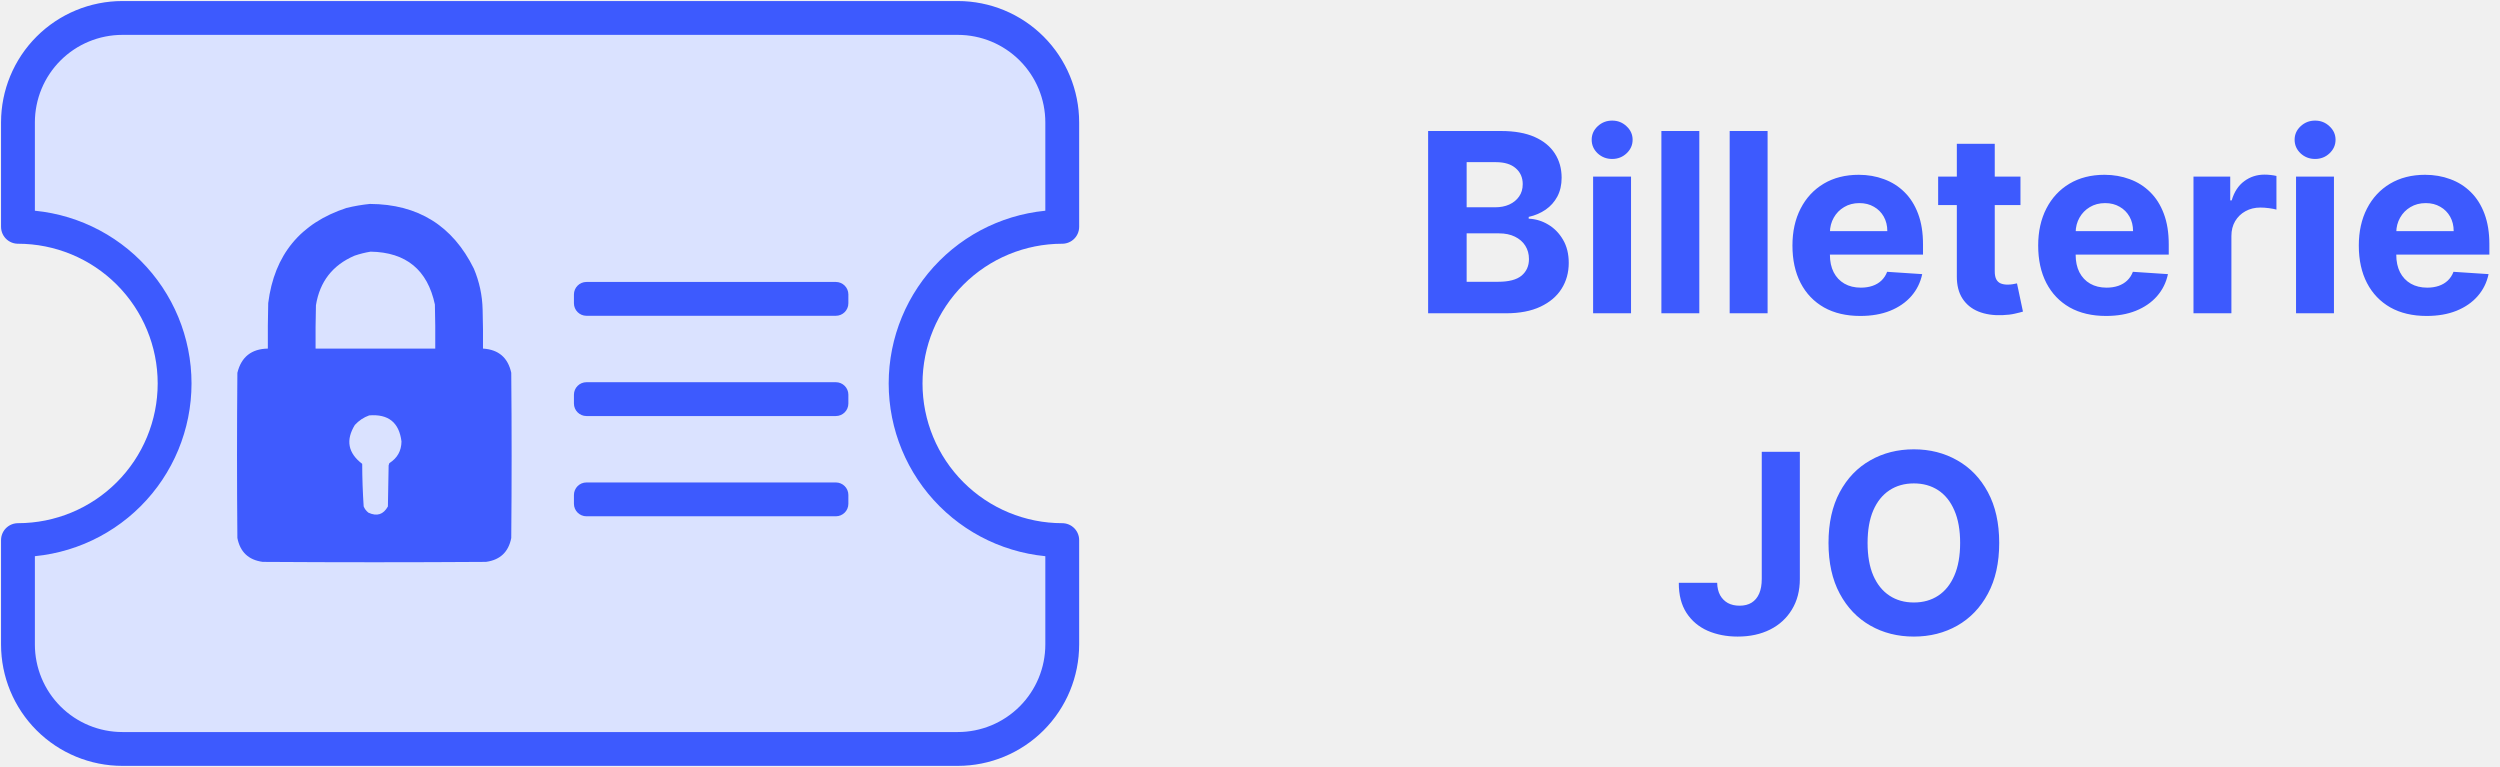
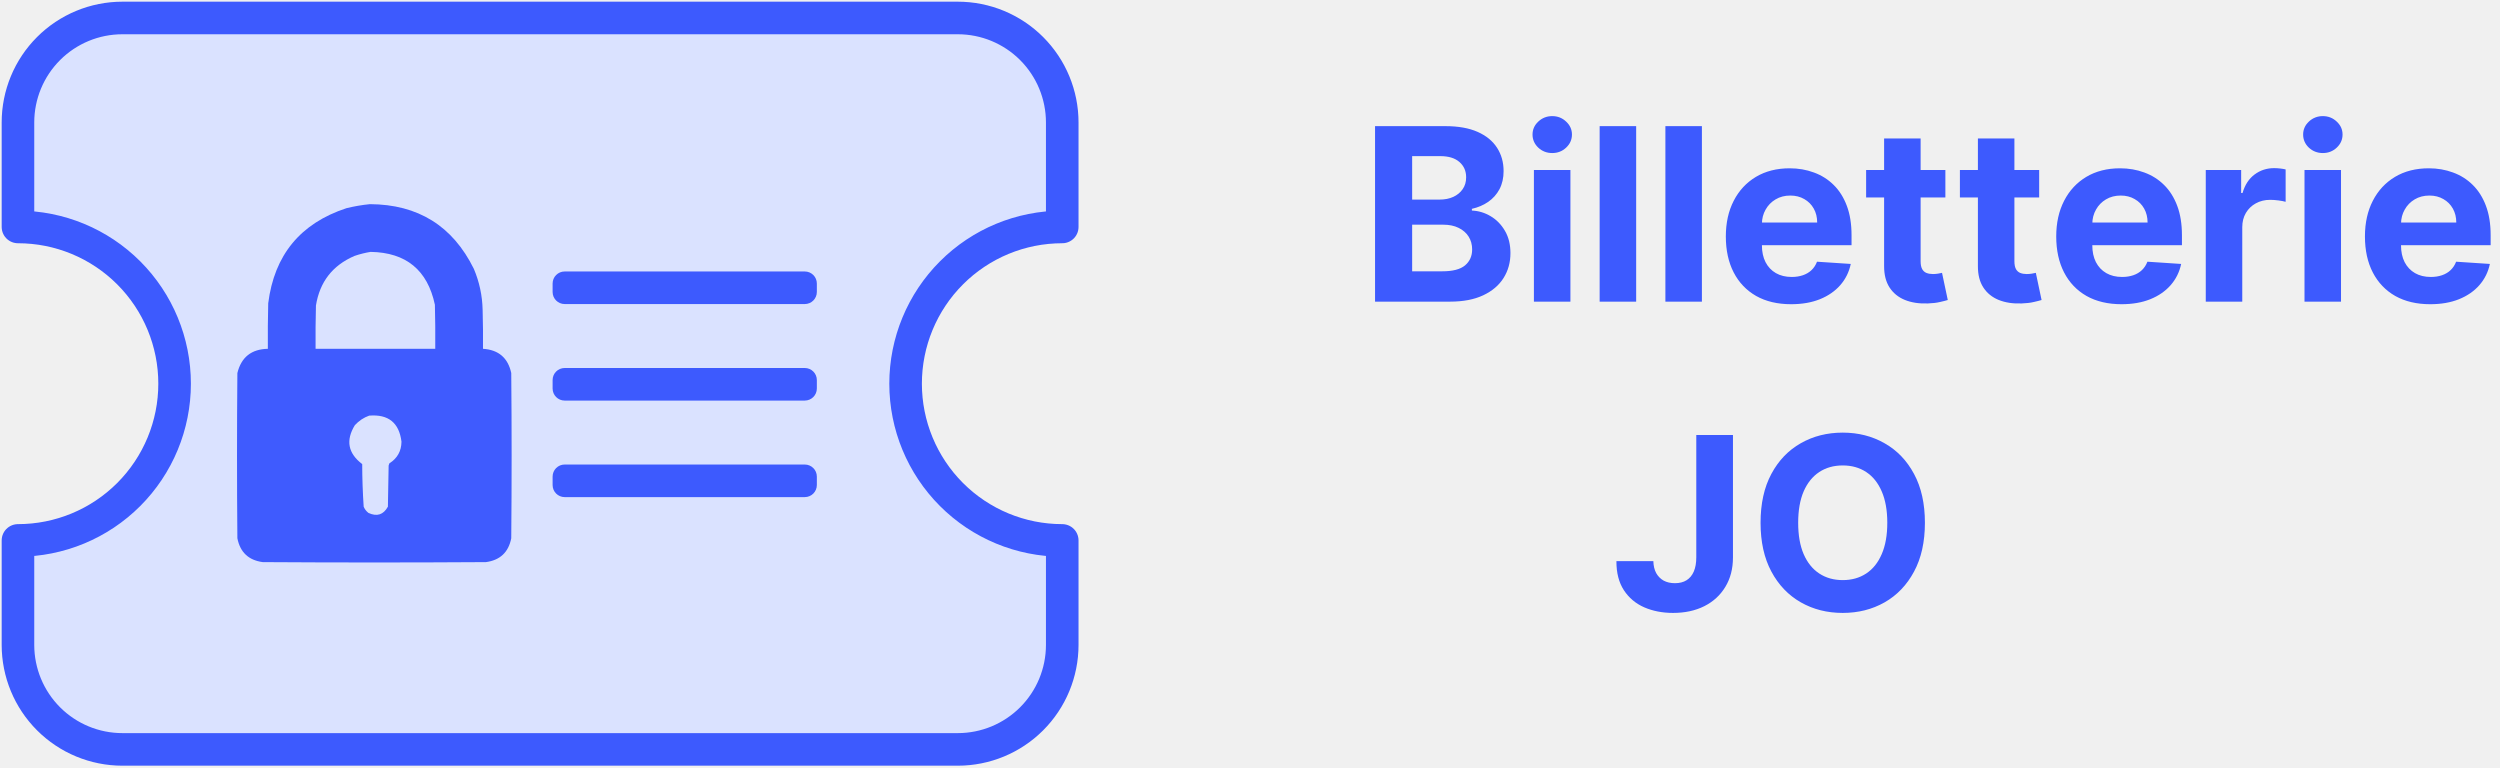
- <svg xmlns="http://www.w3.org/2000/svg" width="1995" height="612" viewBox="0 0 1995 612" fill="none">
-   <g clip-path="url(#clip0_1204_41)">
-     <path d="M14.334 181C47.486 181 79.28 194.17 102.722 217.612C126.164 241.054 139.334 272.848 139.334 306C139.334 339.152 126.164 370.946 102.722 394.388C79.28 417.83 47.486 431 14.334 431V514.333C14.334 536.434 23.113 557.63 38.741 573.258C54.369 588.887 75.566 597.666 97.667 597.666H764.334C786.436 597.666 807.632 588.887 823.26 573.258C838.888 557.63 847.668 536.434 847.668 514.333V431C814.516 431 782.722 417.83 759.279 394.388C735.837 370.946 722.668 339.152 722.668 306C722.668 272.848 735.837 241.054 759.279 217.612C782.722 194.17 814.516 181 847.668 181V97.667C847.668 75.565 838.888 54.369 823.26 38.741C807.632 23.113 786.436 14.334 764.334 14.334H97.667C75.566 14.334 54.369 23.113 38.741 38.741C23.113 54.369 14.334 75.565 14.334 97.667V181Z" fill="#DAE2FF" stroke="#3D5AFE" stroke-width="27" stroke-linecap="round" stroke-linejoin="round" />
-     <path opacity="0.989" fill-rule="evenodd" clip-rule="evenodd" d="M295.191 162.738C333.574 162.923 361.211 180.11 378.102 214.301C382.542 224.786 384.886 235.723 385.133 247.113C385.426 257.463 385.524 267.814 385.426 278.168C397.842 278.95 405.361 285.395 407.984 297.504C408.375 341.449 408.375 385.395 407.984 429.34C405.795 440.513 399.057 446.861 387.77 448.383C328.395 448.774 269.019 448.774 209.645 448.383C198.357 446.861 191.619 440.513 189.43 429.34C189.039 385.395 189.039 341.449 189.43 297.504C192.527 284.86 200.633 278.415 213.746 278.168C213.648 266.057 213.746 253.948 214.039 241.84C218.87 203.35 239.67 178.057 276.441 165.961C282.7 164.43 288.95 163.356 295.191 162.738ZM295.777 200.824C324.08 201.297 341.17 215.36 347.047 243.012C347.34 254.729 347.438 266.447 347.34 278.168C315.504 278.168 283.668 278.168 251.832 278.168C251.734 266.643 251.832 255.12 252.125 243.598C255.144 224.759 265.398 211.575 282.887 204.047C287.171 202.585 291.468 201.511 295.777 200.824ZM294.605 331.488C309.933 330.248 318.527 337.181 320.387 352.289C320.294 359.8 317.071 365.561 310.719 369.574C310.524 370.16 310.328 370.746 310.133 371.332C309.938 382.27 309.742 393.207 309.547 404.145C305.969 410.61 300.793 412.27 294.02 409.125C292.301 407.798 291.031 406.138 290.211 404.145C289.459 392.846 289.068 381.519 289.039 370.16C277.698 361.543 275.745 351.192 283.18 339.105C286.412 335.593 290.22 333.054 294.605 331.488Z" fill="#3D5AFE" />
-     <rect x="458" y="225" width="219" height="27" rx="10" fill="#3D5AFE" />
-     <rect x="458" y="385" width="219" height="27" rx="10" fill="#3D5AFE" />
-     <rect x="458" y="305" width="219" height="27" rx="10" fill="#3D5AFE" />
-     <path d="M1139.64 250V104.545H1197.88C1208.58 104.545 1217.51 106.132 1224.66 109.304C1231.81 112.476 1237.18 116.88 1240.78 122.514C1244.38 128.101 1246.18 134.541 1246.18 141.832C1246.18 147.514 1245.04 152.509 1242.77 156.818C1240.49 161.08 1237.37 164.583 1233.39 167.33C1229.46 170.028 1224.96 171.946 1219.9 173.082V174.503C1225.44 174.74 1230.62 176.302 1235.45 179.19C1240.33 182.079 1244.28 186.127 1247.31 191.335C1250.34 196.496 1251.86 202.652 1251.86 209.801C1251.86 217.519 1249.94 224.408 1246.11 230.469C1242.32 236.482 1236.71 241.241 1229.27 244.744C1221.84 248.248 1212.68 250 1201.79 250H1139.64ZM1170.39 224.858H1195.47C1204.04 224.858 1210.29 223.224 1214.22 219.957C1218.15 216.643 1220.11 212.24 1220.11 206.747C1220.11 202.723 1219.14 199.171 1217.2 196.094C1215.26 193.016 1212.49 190.601 1208.89 188.849C1205.34 187.098 1201.1 186.222 1196.18 186.222H1170.39V224.858ZM1170.39 165.412H1193.19C1197.41 165.412 1201.15 164.678 1204.41 163.21C1207.73 161.695 1210.33 159.564 1212.23 156.818C1214.17 154.072 1215.14 150.781 1215.14 146.946C1215.14 141.69 1213.27 137.453 1209.53 134.233C1205.84 131.013 1200.58 129.403 1193.76 129.403H1170.39V165.412ZM1271.3 250V140.909H1301.56V250H1271.3ZM1286.5 126.847C1282 126.847 1278.14 125.355 1274.92 122.372C1271.75 119.342 1270.16 115.72 1270.16 111.506C1270.16 107.339 1271.75 103.764 1274.92 100.781C1278.14 97.751 1282 96.236 1286.5 96.236C1291 96.236 1294.83 97.751 1298 100.781C1301.22 103.764 1302.83 107.339 1302.83 111.506C1302.83 115.72 1301.22 119.342 1298 122.372C1294.83 125.355 1291 126.847 1286.5 126.847ZM1356.05 104.545V250H1325.79V104.545H1356.05ZM1410.54 104.545V250H1380.28V104.545H1410.54ZM1484.49 252.131C1473.27 252.131 1463.61 249.858 1455.52 245.312C1447.47 240.72 1441.26 234.233 1436.91 225.852C1432.55 217.424 1430.37 207.457 1430.37 195.952C1430.37 184.73 1432.55 174.882 1436.91 166.406C1441.26 157.931 1447.4 151.326 1455.3 146.591C1463.26 141.856 1472.58 139.489 1483.29 139.489C1490.48 139.489 1497.18 140.649 1503.38 142.969C1509.63 145.241 1515.08 148.674 1519.72 153.267C1524.41 157.86 1528.05 163.636 1530.66 170.597C1533.26 177.509 1534.56 185.606 1534.56 194.886V203.196H1442.45V184.446H1506.08C1506.08 180.09 1505.14 176.231 1503.24 172.869C1501.35 169.508 1498.72 166.88 1495.36 164.986C1492.04 163.045 1488.19 162.074 1483.78 162.074C1479.19 162.074 1475.12 163.139 1471.57 165.27C1468.06 167.353 1465.32 170.17 1463.33 173.722C1461.34 177.225 1460.32 181.132 1460.27 185.44V203.267C1460.27 208.665 1461.27 213.329 1463.26 217.259C1465.29 221.188 1468.16 224.219 1471.85 226.349C1475.54 228.48 1479.92 229.545 1484.99 229.545C1488.35 229.545 1491.43 229.072 1494.22 228.125C1497.02 227.178 1499.41 225.758 1501.4 223.864C1503.38 221.97 1504.9 219.65 1505.94 216.903L1533.92 218.75C1532.5 225.473 1529.59 231.345 1525.19 236.364C1520.83 241.335 1515.2 245.218 1508.29 248.011C1501.42 250.758 1493.49 252.131 1484.49 252.131ZM1612.33 140.909V163.636H1546.64V140.909H1612.33ZM1561.55 114.773H1591.81V216.477C1591.81 219.271 1592.23 221.449 1593.09 223.011C1593.94 224.527 1595.12 225.592 1596.64 226.207C1598.2 226.823 1600 227.131 1602.04 227.131C1603.46 227.131 1604.88 227.012 1606.3 226.776C1607.72 226.491 1608.81 226.278 1609.56 226.136L1614.32 248.651C1612.81 249.124 1610.68 249.669 1607.93 250.284C1605.18 250.947 1601.85 251.349 1597.92 251.491C1590.62 251.776 1584.23 250.805 1578.74 248.58C1573.29 246.354 1569.06 242.898 1566.03 238.21C1563 233.523 1561.51 227.604 1561.55 220.455V114.773ZM1680.59 252.131C1669.37 252.131 1659.71 249.858 1651.61 245.312C1643.56 240.72 1637.36 234.233 1633 225.852C1628.65 217.424 1626.47 207.457 1626.47 195.952C1626.47 184.73 1628.65 174.882 1633 166.406C1637.36 157.931 1643.49 151.326 1651.4 146.591C1659.35 141.856 1668.68 139.489 1679.38 139.489C1686.58 139.489 1693.28 140.649 1699.48 142.969C1705.73 145.241 1711.17 148.674 1715.81 153.267C1720.5 157.86 1724.15 163.636 1726.75 170.597C1729.36 177.509 1730.66 185.606 1730.66 194.886V203.196H1638.54V184.446H1702.18C1702.18 180.09 1701.23 176.231 1699.34 172.869C1697.44 169.508 1694.81 166.88 1691.45 164.986C1688.14 163.045 1684.28 162.074 1679.88 162.074C1675.28 162.074 1671.21 163.139 1667.66 165.27C1664.16 167.353 1661.41 170.17 1659.42 173.722C1657.43 177.225 1656.42 181.132 1656.37 185.44V203.267C1656.37 208.665 1657.36 213.329 1659.35 217.259C1661.39 221.188 1664.25 224.219 1667.94 226.349C1671.64 228.48 1676.02 229.545 1681.08 229.545C1684.45 229.545 1687.52 229.072 1690.32 228.125C1693.11 227.178 1695.5 225.758 1697.49 223.864C1699.48 221.97 1700.99 219.65 1702.04 216.903L1730.02 218.75C1728.6 225.473 1725.69 231.345 1721.28 236.364C1716.93 241.335 1711.29 245.218 1704.38 248.011C1697.51 250.758 1689.58 252.131 1680.59 252.131ZM1750.4 250V140.909H1779.73V159.943H1780.87C1782.86 153.172 1786.2 148.059 1790.88 144.602C1795.57 141.098 1800.97 139.347 1807.08 139.347C1808.59 139.347 1810.23 139.441 1811.98 139.631C1813.73 139.82 1815.27 140.08 1816.6 140.412V167.259C1815.17 166.832 1813.21 166.454 1810.7 166.122C1808.19 165.791 1805.89 165.625 1803.81 165.625C1799.36 165.625 1795.38 166.596 1791.88 168.537C1788.42 170.431 1785.68 173.082 1783.64 176.491C1781.65 179.901 1780.66 183.83 1780.66 188.281V250H1750.4ZM1832.24 250V140.909H1862.49V250H1832.24ZM1847.44 126.847C1842.94 126.847 1839.08 125.355 1835.86 122.372C1832.69 119.342 1831.1 115.72 1831.1 111.506C1831.1 107.339 1832.69 103.764 1835.86 100.781C1839.08 97.751 1842.94 96.236 1847.44 96.236C1851.93 96.236 1855.77 97.751 1858.94 100.781C1862.16 103.764 1863.77 107.339 1863.77 111.506C1863.77 115.72 1862.16 119.342 1858.94 122.372C1855.77 125.355 1851.93 126.847 1847.44 126.847ZM1936.45 252.131C1925.22 252.131 1915.57 249.858 1907.47 245.312C1899.42 240.72 1893.22 234.233 1888.86 225.852C1884.5 217.424 1882.33 207.457 1882.33 195.952C1882.33 184.73 1884.5 174.882 1888.86 166.406C1893.22 157.931 1899.35 151.326 1907.26 146.591C1915.21 141.856 1924.54 139.489 1935.24 139.489C1942.44 139.489 1949.14 140.649 1955.34 142.969C1961.59 145.241 1967.03 148.674 1971.67 153.267C1976.36 157.86 1980.01 163.636 1982.61 170.597C1985.21 177.509 1986.52 185.606 1986.52 194.886V203.196H1894.4V184.446H1958.04C1958.04 180.09 1957.09 176.231 1955.2 172.869C1953.3 169.508 1950.67 166.88 1947.31 164.986C1944 163.045 1940.14 162.074 1935.74 162.074C1931.14 162.074 1927.07 163.139 1923.52 165.27C1920.02 167.353 1917.27 170.17 1915.28 173.722C1913.29 177.225 1912.27 181.132 1912.23 185.44V203.267C1912.23 208.665 1913.22 213.329 1915.21 217.259C1917.25 221.188 1920.11 224.219 1923.8 226.349C1927.5 228.48 1931.88 229.545 1936.94 229.545C1940.3 229.545 1943.38 229.072 1946.18 228.125C1948.97 227.178 1951.36 225.758 1953.35 223.864C1955.34 221.97 1956.85 219.65 1957.89 216.903L1985.88 218.75C1984.46 225.473 1981.55 231.345 1977.14 236.364C1972.79 241.335 1967.15 245.218 1960.24 248.011C1953.37 250.758 1945.44 252.131 1936.45 252.131Z" fill="#3D5AFE" />
-     <path d="M1405.88 360.545H1436.28V461.966C1436.28 471.341 1434.17 479.485 1429.96 486.398C1425.79 493.311 1419.99 498.637 1412.56 502.378C1405.12 506.118 1396.48 507.989 1386.63 507.989C1377.87 507.989 1369.92 506.45 1362.77 503.372C1355.67 500.247 1350.03 495.512 1345.87 489.168C1341.7 482.776 1339.64 474.75 1339.69 465.091H1370.3C1370.39 468.926 1371.17 472.217 1372.64 474.963C1374.16 477.662 1376.22 479.745 1378.82 481.213C1381.47 482.634 1384.6 483.344 1388.2 483.344C1391.98 483.344 1395.18 482.539 1397.78 480.929C1400.44 479.272 1402.45 476.857 1403.82 473.685C1405.19 470.512 1405.88 466.606 1405.88 461.966V360.545ZM1595.37 433.273C1595.37 449.134 1592.36 462.629 1586.35 473.756C1580.38 484.883 1572.24 493.382 1561.92 499.253C1551.64 505.077 1540.09 507.989 1527.26 507.989C1514.33 507.989 1502.73 505.053 1492.46 499.182C1482.18 493.311 1474.06 484.812 1468.1 473.685C1462.13 462.558 1459.15 449.087 1459.15 433.273C1459.15 417.411 1462.13 403.917 1468.1 392.79C1474.06 381.663 1482.18 373.187 1492.46 367.364C1502.73 361.492 1514.33 358.557 1527.26 358.557C1540.09 358.557 1551.64 361.492 1561.92 367.364C1572.24 373.187 1580.38 381.663 1586.35 392.79C1592.36 403.917 1595.37 417.411 1595.37 433.273ZM1564.19 433.273C1564.19 422.998 1562.65 414.333 1559.57 407.278C1556.54 400.223 1552.26 394.873 1546.72 391.227C1541.18 387.581 1534.69 385.759 1527.26 385.759C1519.82 385.759 1513.34 387.581 1507.8 391.227C1502.26 394.873 1497.95 400.223 1494.87 407.278C1491.84 414.333 1490.33 422.998 1490.33 433.273C1490.33 443.547 1491.84 452.212 1494.87 459.267C1497.95 466.322 1502.26 471.672 1507.8 475.318C1513.34 478.964 1519.82 480.787 1527.26 480.787C1534.69 480.787 1541.18 478.964 1546.72 475.318C1552.26 471.672 1556.54 466.322 1559.57 459.267C1562.65 452.212 1564.19 443.547 1564.19 433.273Z" fill="#3D5AFE" />
-   </g>
-   <defs>
-     <clipPath id="clip0_1204_41">
-       <rect width="1995" height="612" fill="white" />
-     </clipPath>
-   </defs>
+ <svg xmlns="http://www.w3.org/2000/svg" width="2072" height="636" viewBox="0 0 2072 636" fill="none">
+   <path d="M14.887 188.098C49.318 188.098 82.34 201.784 106.687 226.146C131.034 250.507 144.711 283.548 144.711 318C144.711 352.452 131.034 385.493 106.687 409.854C82.34 434.216 49.318 447.902 14.887 447.902V534.503C14.887 557.471 24.005 579.498 40.237 595.739C56.468 611.98 78.482 621.104 101.437 621.104H793.835C816.79 621.104 838.804 611.98 855.035 595.739C871.266 579.498 880.385 557.471 880.385 534.503V447.902C845.953 447.902 812.932 434.216 788.585 409.854C764.238 385.493 750.56 352.452 750.56 318C750.56 283.548 764.238 250.507 788.585 226.146C812.932 201.784 845.953 188.098 880.385 188.098V101.497C880.385 78.529 871.266 56.502 855.035 40.261C838.804 24.02 816.79 14.896 793.835 14.896H101.437C78.482 14.896 56.468 24.02 40.237 40.261C24.005 56.502 14.887 78.529 14.887 101.497V188.098Z" fill="#DAE2FF" stroke="#3D5AFE" stroke-width="27" stroke-linecap="round" stroke-linejoin="round" />
+   <path opacity="0.989" fill-rule="evenodd" clip-rule="evenodd" d="M306.585 169.209C346.449 169.401 375.153 187.251 392.695 222.761C397.307 233.651 399.741 245.011 399.998 256.84C400.302 267.59 400.404 278.34 400.302 289.094C413.197 289.905 421.007 296.599 423.731 309.176C424.137 354.817 424.137 400.459 423.731 446.1C421.458 457.705 414.459 464.298 402.736 465.878C341.07 466.284 279.403 466.284 217.736 465.878C206.013 464.298 199.015 457.705 196.741 446.1C196.335 400.459 196.335 354.817 196.741 309.176C199.958 296.044 208.377 289.35 221.996 289.094C221.894 276.515 221.996 263.938 222.3 251.363C227.317 211.388 248.921 185.119 287.111 172.556C293.611 170.966 300.103 169.85 306.585 169.209ZM307.193 208.765C336.588 209.256 354.338 223.861 360.442 252.58C360.746 264.75 360.848 276.921 360.746 289.094C327.682 289.094 294.616 289.094 261.552 289.094C261.45 277.124 261.552 265.156 261.856 253.189C264.991 233.623 275.641 219.93 293.805 212.112C298.255 210.594 302.717 209.478 307.193 208.765ZM305.976 344.472C321.895 343.184 330.821 350.385 332.753 366.075C332.656 373.876 329.309 379.86 322.711 384.028C322.509 384.636 322.306 385.245 322.103 385.853C321.9 397.213 321.697 408.573 321.494 419.932C317.778 426.648 312.403 428.372 305.368 425.105C303.583 423.727 302.264 422.003 301.412 419.932C300.631 408.198 300.225 396.433 300.195 384.636C288.416 375.687 286.388 364.936 294.109 352.383C297.466 348.735 301.422 346.099 305.976 344.472Z" fill="#3D5AFE" />
+   <rect x="458" y="225" width="219" height="27" rx="10" fill="#3D5AFE" />
+   <rect x="458" y="385" width="219" height="27" rx="10" fill="#3D5AFE" />
+   <rect x="458" y="305" width="219" height="27" rx="10" fill="#3D5AFE" />
+   <path d="M1139.64 250V104.545H1197.88C1208.58 104.545 1217.51 106.132 1224.66 109.304C1231.81 112.476 1237.18 116.88 1240.78 122.514C1244.38 128.101 1246.18 134.541 1246.18 141.832C1246.18 147.514 1245.04 152.509 1242.77 156.818C1240.49 161.08 1237.37 164.583 1233.39 167.33C1229.46 170.028 1224.96 171.946 1219.9 173.082V174.503C1225.44 174.74 1230.62 176.302 1235.45 179.19C1240.33 182.079 1244.28 186.127 1247.31 191.335C1250.34 196.496 1251.86 202.652 1251.86 209.801C1251.86 217.519 1249.94 224.408 1246.11 230.469C1242.32 236.482 1236.71 241.241 1229.27 244.744C1221.84 248.248 1212.68 250 1201.79 250H1139.64ZM1170.39 224.858H1195.47C1204.04 224.858 1210.29 223.224 1214.22 219.957C1218.15 216.643 1220.11 212.24 1220.11 206.747C1220.11 202.723 1219.14 199.171 1217.2 196.094C1215.26 193.016 1212.49 190.601 1208.89 188.849C1205.34 187.098 1201.1 186.222 1196.18 186.222H1170.39V224.858ZM1170.39 165.412H1193.19C1197.41 165.412 1201.15 164.678 1204.41 163.21C1207.73 161.695 1210.33 159.564 1212.23 156.818C1214.17 154.072 1215.14 150.781 1215.14 146.946C1215.14 141.69 1213.27 137.453 1209.53 134.233C1205.84 131.013 1200.58 129.403 1193.76 129.403H1170.39V165.412ZM1271.3 250V140.909H1301.56V250H1271.3ZM1286.5 126.847C1282 126.847 1278.14 125.355 1274.92 122.372C1271.75 119.342 1270.16 115.72 1270.16 111.506C1270.16 107.339 1271.75 103.764 1274.92 100.781C1278.14 97.751 1282 96.236 1286.5 96.236C1291 96.236 1294.83 97.751 1298 100.781C1301.22 103.764 1302.83 107.339 1302.83 111.506C1302.83 115.72 1301.22 119.342 1298 122.372C1294.83 125.355 1291 126.847 1286.5 126.847ZM1356.05 104.545V250H1325.79V104.545H1356.05ZM1410.54 104.545V250H1380.28V104.545H1410.54ZM1484.49 252.131C1473.27 252.131 1463.61 249.858 1455.52 245.312C1447.47 240.72 1441.26 234.233 1436.91 225.852C1432.55 217.424 1430.37 207.457 1430.37 195.952C1430.37 184.73 1432.55 174.882 1436.91 166.406C1441.26 157.931 1447.4 151.326 1455.3 146.591C1463.26 141.856 1472.58 139.489 1483.29 139.489C1490.48 139.489 1497.18 140.649 1503.38 142.969C1509.63 145.241 1515.08 148.674 1519.72 153.267C1524.41 157.86 1528.05 163.636 1530.66 170.597C1533.26 177.509 1534.56 185.606 1534.56 194.886V203.196H1442.45V184.446H1506.08C1506.08 180.09 1505.14 176.231 1503.24 172.869C1501.35 169.508 1498.72 166.88 1495.36 164.986C1492.04 163.045 1488.19 162.074 1483.78 162.074C1479.19 162.074 1475.12 163.139 1471.57 165.27C1468.06 167.353 1465.32 170.17 1463.33 173.722C1461.34 177.225 1460.32 181.132 1460.27 185.44V203.267C1460.27 208.665 1461.27 213.329 1463.26 217.259C1465.29 221.188 1468.16 224.219 1471.85 226.349C1475.54 228.48 1479.92 229.545 1484.99 229.545C1488.35 229.545 1491.43 229.072 1494.22 228.125C1497.02 227.178 1499.41 225.758 1501.4 223.864C1503.38 221.97 1504.9 219.65 1505.94 216.903L1533.92 218.75C1532.5 225.473 1529.59 231.345 1525.19 236.364C1520.83 241.335 1515.2 245.218 1508.29 248.011C1501.42 250.758 1493.49 252.131 1484.49 252.131ZM1612.33 140.909V163.636H1546.64V140.909H1612.33ZM1561.55 114.773H1591.81V216.477C1591.81 219.271 1592.23 221.449 1593.09 223.011C1593.94 224.527 1595.12 225.592 1596.64 226.207C1598.2 226.823 1600 227.131 1602.04 227.131C1603.46 227.131 1604.88 227.012 1606.3 226.776C1607.72 226.491 1608.81 226.278 1609.56 226.136L1614.32 248.651C1612.81 249.124 1610.68 249.669 1607.93 250.284C1605.18 250.947 1601.85 251.349 1597.92 251.491C1590.62 251.776 1584.23 250.805 1578.74 248.58C1573.29 246.354 1569.06 242.898 1566.03 238.21C1563 233.523 1561.51 227.604 1561.55 220.455V114.773ZM1690.07 140.909V163.636H1624.37V140.909H1690.07ZM1639.29 114.773H1669.54V216.477C1669.54 219.271 1669.97 221.449 1670.82 223.011C1671.67 224.527 1672.86 225.592 1674.37 226.207C1675.93 226.823 1677.73 227.131 1679.77 227.131C1681.19 227.131 1682.61 227.012 1684.03 226.776C1685.45 226.491 1686.54 226.278 1687.3 226.136L1692.06 248.651C1690.54 249.124 1688.41 249.669 1685.66 250.284C1682.92 250.947 1679.58 251.349 1675.65 251.491C1668.36 251.776 1661.97 250.805 1656.47 248.58C1651.03 246.354 1646.79 242.898 1643.76 238.21C1640.73 233.523 1639.24 227.604 1639.29 220.455V114.773ZM1758.32 252.131C1747.1 252.131 1737.44 249.858 1729.34 245.312C1721.29 240.72 1715.09 234.233 1710.74 225.852C1706.38 217.424 1704.2 207.457 1704.2 195.952C1704.2 184.73 1706.38 174.882 1710.74 166.406C1715.09 157.931 1721.22 151.326 1729.13 146.591C1737.09 141.856 1746.41 139.489 1757.11 139.489C1764.31 139.489 1771.01 140.649 1777.21 142.969C1783.46 145.241 1788.91 148.674 1793.55 153.267C1798.24 157.86 1801.88 163.636 1804.49 170.597C1807.09 177.509 1808.39 185.606 1808.39 194.886V203.196H1716.28V184.446H1779.91C1779.91 180.09 1778.96 176.231 1777.07 172.869C1775.18 169.508 1772.55 166.88 1769.19 164.986C1765.87 163.045 1762.01 162.074 1757.61 162.074C1753.02 162.074 1748.95 163.139 1745.39 165.27C1741.89 167.353 1739.14 170.17 1737.16 173.722C1735.17 177.225 1734.15 181.132 1734.1 185.44V203.267C1734.1 208.665 1735.1 213.329 1737.09 217.259C1739.12 221.188 1741.99 224.219 1745.68 226.349C1749.37 228.48 1753.75 229.545 1758.82 229.545C1762.18 229.545 1765.26 229.072 1768.05 228.125C1770.84 227.178 1773.24 225.758 1775.22 223.864C1777.21 221.97 1778.73 219.65 1779.77 216.903L1807.75 218.75C1806.33 225.473 1803.42 231.345 1799.02 236.364C1794.66 241.335 1789.03 245.218 1782.11 248.011C1775.25 250.758 1767.32 252.131 1758.32 252.131ZM1828.14 250V140.909H1857.47V159.943H1858.61C1860.59 153.172 1863.93 148.059 1868.62 144.602C1873.31 141.098 1878.7 139.347 1884.81 139.347C1886.33 139.347 1887.96 139.441 1889.71 139.631C1891.46 139.82 1893 140.08 1894.33 140.412V167.259C1892.91 166.832 1890.94 166.454 1888.43 166.122C1885.93 165.791 1883.63 165.625 1881.55 165.625C1877.09 165.625 1873.12 166.596 1869.61 168.537C1866.16 170.431 1863.41 173.082 1861.38 176.491C1859.39 179.901 1858.39 183.83 1858.39 188.281V250H1828.14ZM1909.97 250V140.909H1940.23V250H1909.97ZM1925.17 126.847C1920.67 126.847 1916.81 125.355 1913.59 122.372C1910.42 119.342 1908.84 115.72 1908.84 111.506C1908.84 107.339 1910.42 103.764 1913.59 100.781C1916.81 97.751 1920.67 96.236 1925.17 96.236C1929.67 96.236 1933.5 97.751 1936.68 100.781C1939.9 103.764 1941.51 107.339 1941.51 111.506C1941.51 115.72 1939.9 119.342 1936.68 122.372C1933.5 125.355 1929.67 126.847 1925.17 126.847ZM2014.18 252.131C2002.96 252.131 1993.3 249.858 1985.2 245.312C1977.15 240.72 1970.95 234.233 1966.6 225.852C1962.24 217.424 1960.06 207.457 1960.06 195.952C1960.06 184.73 1962.24 174.882 1966.6 166.406C1970.95 157.931 1977.08 151.326 1984.99 146.591C1992.94 141.856 2002.27 139.489 2012.97 139.489C2020.17 139.489 2026.87 140.649 2033.07 142.969C2039.32 145.241 2044.77 148.674 2049.41 153.267C2054.1 157.86 2057.74 163.636 2060.35 170.597C2062.95 177.509 2064.25 185.606 2064.25 194.886V203.196H1972.13V184.446H2035.77C2035.77 180.09 2034.82 176.231 2032.93 172.869C2031.04 169.508 2028.41 166.88 2025.05 164.986C2021.73 163.045 2017.87 162.074 2013.47 162.074C2008.88 162.074 2004.81 163.139 2001.25 165.27C1997.75 167.353 1995 170.17 1993.02 173.722C1991.03 177.225 1990.01 181.132 1989.96 185.44V203.267C1989.96 208.665 1990.96 213.329 1992.94 217.259C1994.98 221.188 1997.85 224.219 2001.54 226.349C2005.23 228.48 2009.61 229.545 2014.68 229.545C2018.04 229.545 2021.12 229.072 2023.91 228.125C2026.7 227.178 2029.1 225.758 2031.08 223.864C2033.07 221.97 2034.59 219.65 2035.63 216.903L2063.61 218.75C2062.19 225.473 2059.28 231.345 2054.88 236.364C2050.52 241.335 2044.89 245.218 2037.97 248.011C2031.11 250.758 2023.18 252.131 2014.18 252.131Z" fill="#3D5AFE" />
+   <path d="M1405.88 360.545H1436.28V461.966C1436.28 471.341 1434.17 479.485 1429.96 486.398C1425.79 493.311 1419.99 498.637 1412.56 502.378C1405.12 506.118 1396.48 507.989 1386.63 507.989C1377.87 507.989 1369.92 506.45 1362.77 503.372C1355.67 500.247 1350.03 495.512 1345.87 489.168C1341.7 482.776 1339.64 474.75 1339.69 465.091H1370.3C1370.39 468.926 1371.17 472.217 1372.64 474.963C1374.16 477.662 1376.22 479.745 1378.82 481.213C1381.47 482.634 1384.6 483.344 1388.2 483.344C1391.98 483.344 1395.18 482.539 1397.78 480.929C1400.44 479.272 1402.45 476.857 1403.82 473.685C1405.19 470.512 1405.88 466.606 1405.88 461.966V360.545ZM1595.37 433.273C1595.37 449.134 1592.36 462.629 1586.35 473.756C1580.38 484.883 1572.24 493.382 1561.92 499.253C1551.64 505.077 1540.09 507.989 1527.26 507.989C1514.33 507.989 1502.73 505.053 1492.46 499.182C1482.18 493.311 1474.06 484.812 1468.1 473.685C1462.13 462.558 1459.15 449.087 1459.15 433.273C1459.15 417.411 1462.13 403.917 1468.1 392.79C1474.06 381.663 1482.18 373.187 1492.46 367.364C1502.73 361.492 1514.33 358.557 1527.26 358.557C1540.09 358.557 1551.64 361.492 1561.92 367.364C1572.24 373.187 1580.38 381.663 1586.35 392.79C1592.36 403.917 1595.37 417.411 1595.37 433.273ZM1564.19 433.273C1564.19 422.998 1562.65 414.333 1559.57 407.278C1556.54 400.223 1552.26 394.873 1546.72 391.227C1541.18 387.581 1534.69 385.759 1527.26 385.759C1519.82 385.759 1513.34 387.581 1507.8 391.227C1502.26 394.873 1497.95 400.223 1494.87 407.278C1491.84 414.333 1490.33 422.998 1490.33 433.273C1490.33 443.547 1491.84 452.212 1494.87 459.267C1497.95 466.322 1502.26 471.672 1507.8 475.318C1513.34 478.964 1519.82 480.787 1527.26 480.787C1534.69 480.787 1541.18 478.964 1546.72 475.318C1552.26 471.672 1556.54 466.322 1559.57 459.267C1562.65 452.212 1564.19 443.547 1564.19 433.273Z" fill="#3D5AFE" />
</svg>
